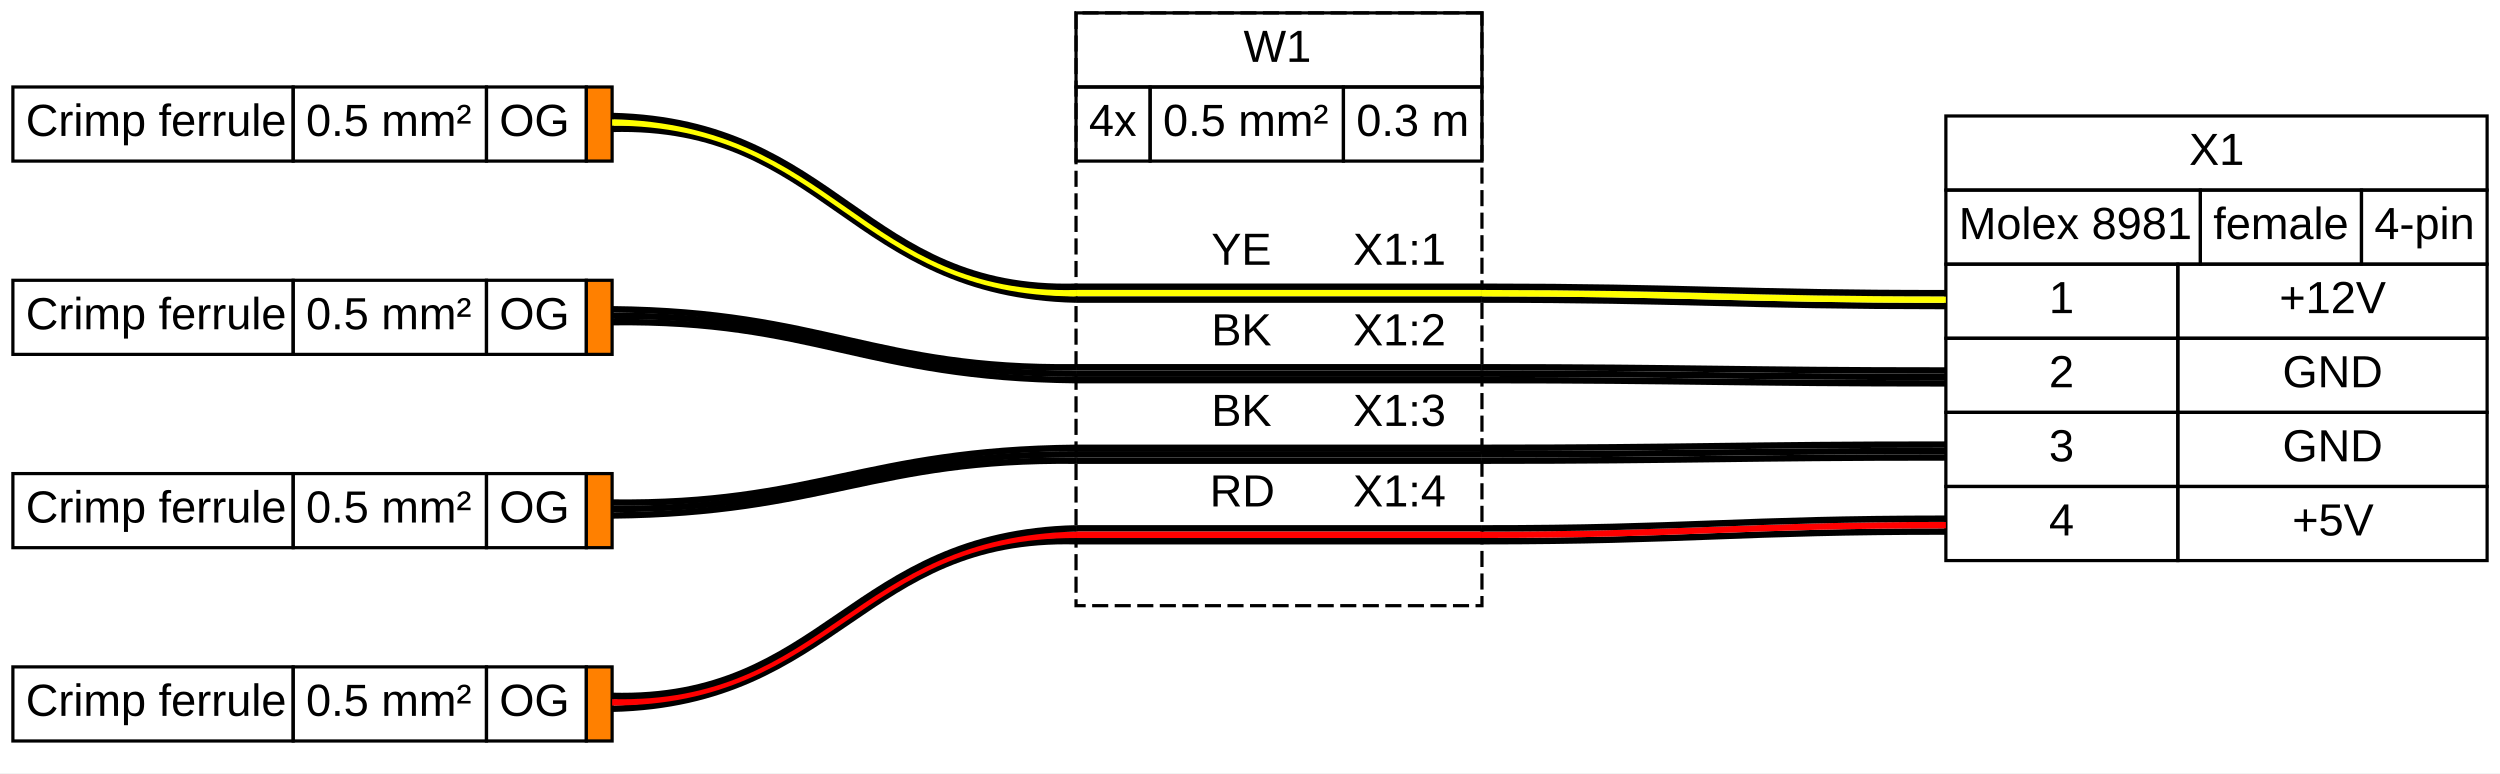
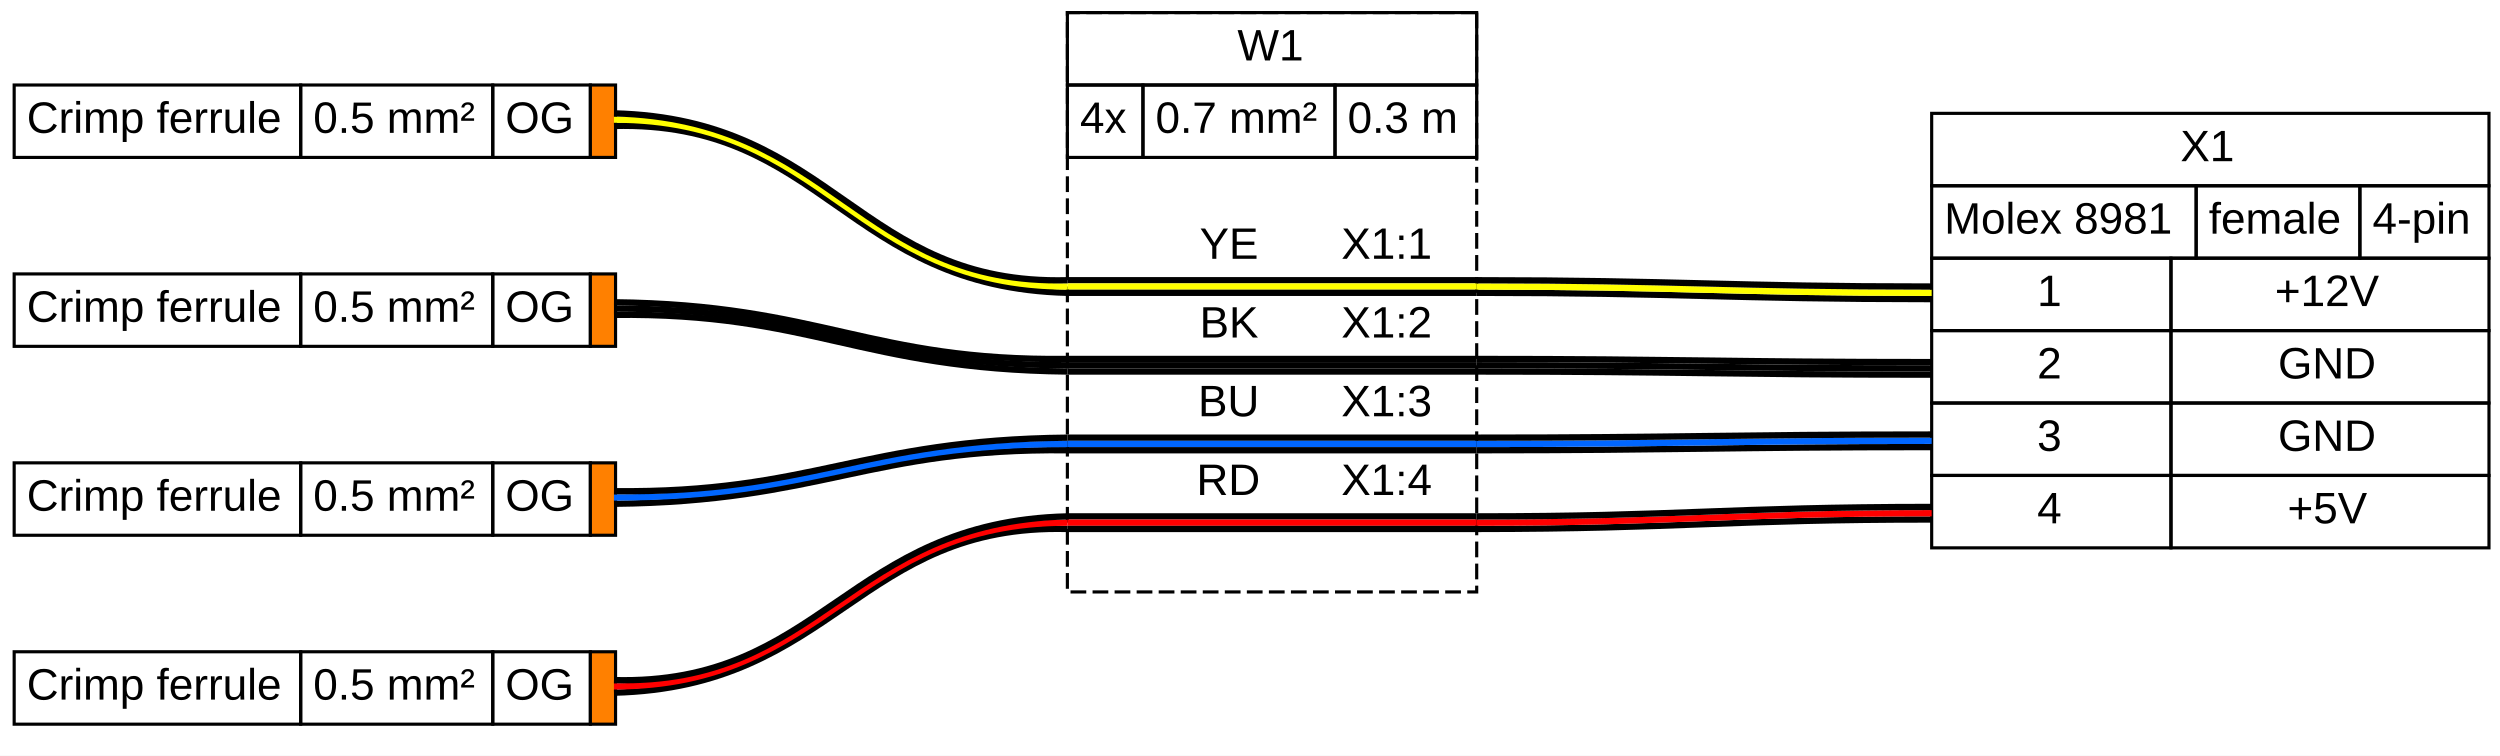
- <svg xmlns="http://www.w3.org/2000/svg" width="776pt" height="240pt" viewBox="0.00 0.00 776.00 240.00">
+ <svg xmlns="http://www.w3.org/2000/svg" width="794pt" height="240pt" viewBox="0.00 0.00 794.00 240.00">
  <g id="graph0" class="graph" transform="scale(1 1) rotate(0) translate(4 236)">
-     <polygon fill="white" stroke="transparent" points="-4,4 -4,-236 772,-236 772,4 -4,4" />
+     <polygon fill="#ffffff" stroke="transparent" points="-4,4 -4,-236 790,-236 790,4 -4,4" />
    <g id="node1" class="node">
-       <polygon fill="white" stroke="transparent" points="768,-200 600,-200 600,-62 768,-62 768,-200" />
-       <polygon fill="none" stroke="black" points="600,-177 600,-200 768,-200 768,-177 600,-177" />
-       <text text-anchor="start" x="675.5" y="-184.8" font-family="arial" font-size="14.00">X1</text>
-       <polygon fill="none" stroke="black" points="600,-154 600,-177 679,-177 679,-154 600,-154" />
-       <text text-anchor="start" x="604" y="-161.8" font-family="arial" font-size="14.00">Molex 8981</text>
-       <polygon fill="none" stroke="black" points="679,-154 679,-177 729,-177 729,-154 679,-154" />
-       <text text-anchor="start" x="683" y="-161.8" font-family="arial" font-size="14.00">female</text>
-       <polygon fill="none" stroke="black" points="729,-154 729,-177 768,-177 768,-154 729,-154" />
-       <text text-anchor="start" x="733" y="-161.8" font-family="arial" font-size="14.00">4-pin</text>
-       <polygon fill="none" stroke="black" points="600,-131 600,-154 672,-154 672,-131 600,-131" />
-       <text text-anchor="start" x="632" y="-138.8" font-family="arial" font-size="14.00">1</text>
-       <polygon fill="none" stroke="black" points="672,-131 672,-154 768,-154 768,-131 672,-131" />
-       <text text-anchor="start" x="703.5" y="-138.8" font-family="arial" font-size="14.00">+12V</text>
-       <polygon fill="none" stroke="black" points="600,-108 600,-131 672,-131 672,-108 600,-108" />
-       <text text-anchor="start" x="632" y="-115.8" font-family="arial" font-size="14.00">2</text>
-       <polygon fill="none" stroke="black" points="672,-108 672,-131 768,-131 768,-108 672,-108" />
-       <text text-anchor="start" x="704.5" y="-115.8" font-family="arial" font-size="14.00">GND</text>
-       <polygon fill="none" stroke="black" points="600,-85 600,-108 672,-108 672,-85 600,-85" />
-       <text text-anchor="start" x="632" y="-92.8" font-family="arial" font-size="14.00">3</text>
-       <polygon fill="none" stroke="black" points="672,-85 672,-108 768,-108 768,-85 672,-85" />
-       <text text-anchor="start" x="704.5" y="-92.8" font-family="arial" font-size="14.00">GND</text>
-       <polygon fill="none" stroke="black" points="600,-62 600,-85 672,-85 672,-62 600,-62" />
-       <text text-anchor="start" x="632" y="-69.8" font-family="arial" font-size="14.00">4</text>
-       <polygon fill="none" stroke="black" points="672,-62 672,-85 768,-85 768,-62 672,-62" />
-       <text text-anchor="start" x="707.5" y="-69.8" font-family="arial" font-size="14.00">+5V</text>
+       <polygon fill="#ffffff" stroke="transparent" points="786,-200 609,-200 609,-62 786,-62 786,-200" />
+       <polygon fill="none" stroke="#000000" points="609.5,-177 609.5,-200 786.5,-200 786.5,-177 609.5,-177" />
+       <text text-anchor="start" x="688.5" y="-184.8" font-family="arial" font-size="14.00" fill="#000000">X1</text>
+       <polygon fill="none" stroke="#000000" points="609.5,-154 609.5,-177 693.5,-177 693.5,-154 609.5,-154" />
+       <text text-anchor="start" x="613.5" y="-161.8" font-family="arial" font-size="14.00" fill="#000000">Molex 8981</text>
+       <polygon fill="none" stroke="#000000" points="693.5,-154 693.5,-177 745.5,-177 745.5,-154 693.5,-154" />
+       <text text-anchor="start" x="697.5" y="-161.8" font-family="arial" font-size="14.00" fill="#000000">female</text>
+       <polygon fill="none" stroke="#000000" points="745.5,-154 745.5,-177 786.5,-177 786.5,-154 745.5,-154" />
+       <text text-anchor="start" x="749.5" y="-161.8" font-family="arial" font-size="14.00" fill="#000000">4-pin</text>
+       <polygon fill="none" stroke="#000000" points="609.5,-131 609.5,-154 685.5,-154 685.5,-131 609.5,-131" />
+       <text text-anchor="start" x="643" y="-138.8" font-family="arial" font-size="14.00" fill="#000000">1</text>
+       <polygon fill="none" stroke="#000000" points="685.5,-131 685.5,-154 786.5,-154 786.5,-131 685.5,-131" />
+       <text text-anchor="start" x="718.5" y="-138.8" font-family="arial" font-size="14.00" fill="#000000">+12V</text>
+       <polygon fill="none" stroke="#000000" points="609.5,-108 609.5,-131 685.5,-131 685.5,-108 609.5,-108" />
+       <text text-anchor="start" x="643" y="-115.8" font-family="arial" font-size="14.00" fill="#000000">2</text>
+       <polygon fill="none" stroke="#000000" points="685.5,-108 685.5,-131 786.5,-131 786.5,-108 685.5,-108" />
+       <text text-anchor="start" x="719.5" y="-115.8" font-family="arial" font-size="14.00" fill="#000000">GND</text>
+       <polygon fill="none" stroke="#000000" points="609.5,-85 609.5,-108 685.5,-108 685.5,-85 609.5,-85" />
+       <text text-anchor="start" x="643" y="-92.8" font-family="arial" font-size="14.00" fill="#000000">3</text>
+       <polygon fill="none" stroke="#000000" points="685.5,-85 685.5,-108 786.5,-108 786.5,-85 685.5,-85" />
+       <text text-anchor="start" x="719.5" y="-92.8" font-family="arial" font-size="14.00" fill="#000000">GND</text>
+       <polygon fill="none" stroke="#000000" points="609.5,-62 609.5,-85 685.5,-85 685.5,-62 609.5,-62" />
+       <text text-anchor="start" x="643" y="-69.8" font-family="arial" font-size="14.00" fill="#000000">4</text>
+       <polygon fill="none" stroke="#000000" points="685.5,-62 685.5,-85 786.5,-85 786.5,-62 685.5,-62" />
+       <text text-anchor="start" x="722.5" y="-69.8" font-family="arial" font-size="14.00" fill="#000000">+5V</text>
    </g>
    <g id="node2" class="node">
-       <polygon fill="white" stroke="transparent" points="186,-216 0,-216 0,-180 186,-180 186,-216" />
-       <polygon fill="none" stroke="black" points="0,-186 0,-209 87,-209 87,-186 0,-186" />
-       <text text-anchor="start" x="4" y="-193.8" font-family="arial" font-size="14.00">Crimp ferrule</text>
-       <polygon fill="none" stroke="black" points="87,-186 87,-209 147,-209 147,-186 87,-186" />
-       <text text-anchor="start" x="91" y="-193.8" font-family="arial" font-size="14.00">0.5 mm²</text>
-       <polygon fill="none" stroke="black" points="147,-186 147,-209 178,-209 178,-186 147,-186" />
-       <text text-anchor="start" x="151" y="-193.8" font-family="arial" font-size="14.00">OG</text>
-       <polygon fill="#ff8000" stroke="transparent" points="178,-186 178,-209 186,-209 186,-186 178,-186" />
-       <polygon fill="none" stroke="black" points="178,-186 178,-209 186,-209 186,-186 178,-186" />
+       <polygon fill="#ffffff" stroke="transparent" points="191,-216 0,-216 0,-180 191,-180 191,-216" />
+       <polygon fill="none" stroke="#000000" points=".5,-186 .5,-209 91.5,-209 91.5,-186 .5,-186" />
+       <text text-anchor="start" x="4.5" y="-193.8" font-family="arial" font-size="14.00" fill="#000000">Crimp ferrule</text>
+       <polygon fill="none" stroke="#000000" points="91.5,-186 91.5,-209 152.5,-209 152.5,-186 91.5,-186" />
+       <text text-anchor="start" x="95.5" y="-193.8" font-family="arial" font-size="14.00" fill="#000000">0.5 mm²</text>
+       <polygon fill="none" stroke="#000000" points="152.5,-186 152.5,-209 183.5,-209 183.5,-186 152.5,-186" />
+       <text text-anchor="start" x="156.5" y="-193.8" font-family="arial" font-size="14.00" fill="#000000">OG</text>
+       <polygon fill="#ff8000" stroke="transparent" points="183.5,-186 183.5,-209 191.5,-209 191.5,-186 183.5,-186" />
+       <polygon fill="none" stroke="#000000" points="183.5,-186 183.5,-209 191.5,-209 191.5,-186 183.5,-186" />
    </g>
    <g id="node6" class="node">
-       <polygon fill="white" stroke="black" stroke-dasharray="5,2" points="456,-232 330,-232 330,-48 456,-48 456,-232" />
-       <polygon fill="none" stroke="black" points="330,-209 330,-232 456,-232 456,-209 330,-209" />
-       <text text-anchor="start" x="382" y="-216.8" font-family="arial" font-size="14.00">W1</text>
-       <polygon fill="none" stroke="black" points="330,-186 330,-209 353,-209 353,-186 330,-186" />
-       <text text-anchor="start" x="334" y="-193.8" font-family="arial" font-size="14.00">4x</text>
-       <polygon fill="none" stroke="black" points="353,-186 353,-209 413,-209 413,-186 353,-186" />
-       <text text-anchor="start" x="357" y="-193.8" font-family="arial" font-size="14.00">0.5 mm²</text>
-       <polygon fill="none" stroke="black" points="413,-186 413,-209 456,-209 456,-186 413,-186" />
-       <text text-anchor="start" x="417" y="-193.8" font-family="arial" font-size="14.00">0.3 m</text>
-       <text text-anchor="start" x="342.5" y="-172.8" font-family="arial" font-size="14.00"> </text>
-       <text text-anchor="start" x="372" y="-153.8" font-family="arial" font-size="14.00">YE</text>
-       <text text-anchor="start" x="416" y="-153.8" font-family="arial" font-size="14.00">X1:1</text>
-       <polygon fill="#000000" stroke="transparent" points="330,-146 330,-148 456,-148 456,-146 330,-146" />
-       <polygon fill="#ffff00" stroke="transparent" points="330,-144 330,-146 456,-146 456,-144 330,-144" />
-       <polygon fill="#000000" stroke="transparent" points="330,-142 330,-144 456,-144 456,-142 330,-142" />
-       <text text-anchor="start" x="372" y="-128.8" font-family="arial" font-size="14.00">BK</text>
-       <text text-anchor="start" x="416" y="-128.8" font-family="arial" font-size="14.00">X1:2</text>
-       <polygon fill="#000000" stroke="transparent" points="330,-121 330,-123 456,-123 456,-121 330,-121" />
-       <polygon fill="#000000" stroke="transparent" points="330,-119 330,-121 456,-121 456,-119 330,-119" />
-       <polygon fill="#000000" stroke="transparent" points="330,-117 330,-119 456,-119 456,-117 330,-117" />
-       <text text-anchor="start" x="372" y="-103.8" font-family="arial" font-size="14.00">BK</text>
-       <text text-anchor="start" x="416" y="-103.8" font-family="arial" font-size="14.00">X1:3</text>
-       <polygon fill="#000000" stroke="transparent" points="330,-96 330,-98 456,-98 456,-96 330,-96" />
-       <polygon fill="#000000" stroke="transparent" points="330,-94 330,-96 456,-96 456,-94 330,-94" />
-       <polygon fill="#000000" stroke="transparent" points="330,-92 330,-94 456,-94 456,-92 330,-92" />
-       <text text-anchor="start" x="371.5" y="-78.8" font-family="arial" font-size="14.00">RD</text>
-       <text text-anchor="start" x="416" y="-78.8" font-family="arial" font-size="14.00">X1:4</text>
-       <polygon fill="#000000" stroke="transparent" points="330,-71 330,-73 456,-73 456,-71 330,-71" />
-       <polygon fill="#ff0000" stroke="transparent" points="330,-69 330,-71 456,-71 456,-69 330,-69" />
-       <polygon fill="#000000" stroke="transparent" points="330,-67 330,-69 456,-69 456,-67 330,-67" />
-       <text text-anchor="start" x="342.5" y="-53.8" font-family="arial" font-size="14.00"> </text>
+       <polygon fill="#ffffff" stroke="#000000" stroke-dasharray="5,2" points="465,-232 335,-232 335,-48 465,-48 465,-232" />
+       <polygon fill="none" stroke="#000000" points="335,-209 335,-232 465,-232 465,-209 335,-209" />
+       <text text-anchor="start" x="389" y="-216.8" font-family="arial" font-size="14.00" fill="#000000">W1</text>
+       <polygon fill="none" stroke="#000000" points="335,-186 335,-209 359,-209 359,-186 335,-186" />
+       <text text-anchor="start" x="339" y="-193.8" font-family="arial" font-size="14.00" fill="#000000">4x</text>
+       <polygon fill="none" stroke="#000000" points="359,-186 359,-209 420,-209 420,-186 359,-186" />
+       <text text-anchor="start" x="363" y="-193.8" font-family="arial" font-size="14.00" fill="#000000">0.7 mm²</text>
+       <polygon fill="none" stroke="#000000" points="420,-186 420,-209 465,-209 465,-186 420,-186" />
+       <text text-anchor="start" x="424" y="-193.8" font-family="arial" font-size="14.00" fill="#000000">0.3 m</text>
+       <text text-anchor="start" x="347.5" y="-172.8" font-family="arial" font-size="14.00" fill="#000000"> </text>
+       <text text-anchor="start" x="377" y="-153.8" font-family="arial" font-size="14.00" fill="#000000">YE</text>
+       <text text-anchor="start" x="422" y="-153.8" font-family="arial" font-size="14.00" fill="#000000">X1:1</text>
+       <polygon fill="#000000" stroke="transparent" points="335,-146 335,-148 465,-148 465,-146 335,-146" />
+       <polygon fill="#ffff00" stroke="transparent" points="335,-144 335,-146 465,-146 465,-144 335,-144" />
+       <polygon fill="#000000" stroke="transparent" points="335,-142 335,-144 465,-144 465,-142 335,-142" />
+       <text text-anchor="start" x="377" y="-128.8" font-family="arial" font-size="14.00" fill="#000000">BK</text>
+       <text text-anchor="start" x="422" y="-128.8" font-family="arial" font-size="14.00" fill="#000000">X1:2</text>
+       <polygon fill="#000000" stroke="transparent" points="335,-121 335,-123 465,-123 465,-121 335,-121" />
+       <polygon fill="#000000" stroke="transparent" points="335,-119 335,-121 465,-121 465,-119 335,-119" />
+       <polygon fill="#000000" stroke="transparent" points="335,-117 335,-119 465,-119 465,-117 335,-117" />
+       <text text-anchor="start" x="376.5" y="-103.8" font-family="arial" font-size="14.00" fill="#000000">BU</text>
+       <text text-anchor="start" x="422" y="-103.8" font-family="arial" font-size="14.00" fill="#000000">X1:3</text>
+       <polygon fill="#000000" stroke="transparent" points="335,-96 335,-98 465,-98 465,-96 335,-96" />
+       <polygon fill="#0066ff" stroke="transparent" points="335,-94 335,-96 465,-96 465,-94 335,-94" />
+       <polygon fill="#000000" stroke="transparent" points="335,-92 335,-94 465,-94 465,-92 335,-92" />
+       <text text-anchor="start" x="376" y="-78.8" font-family="arial" font-size="14.00" fill="#000000">RD</text>
+       <text text-anchor="start" x="422" y="-78.8" font-family="arial" font-size="14.00" fill="#000000">X1:4</text>
+       <polygon fill="#000000" stroke="transparent" points="335,-71 335,-73 465,-73 465,-71 335,-71" />
+       <polygon fill="#ff0000" stroke="transparent" points="335,-69 335,-71 465,-71 465,-69 335,-69" />
+       <polygon fill="#000000" stroke="transparent" points="335,-67 335,-69 465,-69 465,-67 335,-67" />
+       <text text-anchor="start" x="347.5" y="-53.8" font-family="arial" font-size="14.00" fill="#000000"> </text>
    </g>
    <g id="edge1" class="edge">
-       <path fill="none" stroke="#000000" stroke-width="2" d="M186,-196C252.22,-197.72 259.82,-144.72 330,-143" />
-       <path fill="none" stroke="#ffff00" stroke-width="2" d="M186,-198C254.2,-198 261.8,-145 330,-145" />
-       <path fill="none" stroke="#000000" stroke-width="2" d="M186,-200C256.18,-198.28 263.78,-145.28 330,-147" />
+       <path fill="none" stroke="#000000" stroke-width="2" d="M191,-196C257.217,-197.716 264.823,-144.716 335,-143" />
+       <path fill="none" stroke="#ffff00" stroke-width="2" d="M191,-198C259.197,-198 266.803,-145 335,-145" />
+       <path fill="none" stroke="#000000" stroke-width="2" d="M191,-200C261.177,-198.284 268.783,-145.284 335,-147" />
    </g>
    <g id="node3" class="node">
-       <polygon fill="white" stroke="transparent" points="186,-156 0,-156 0,-120 186,-120 186,-156" />
-       <polygon fill="none" stroke="black" points="0,-126 0,-149 87,-149 87,-126 0,-126" />
-       <text text-anchor="start" x="4" y="-133.8" font-family="arial" font-size="14.00">Crimp ferrule</text>
-       <polygon fill="none" stroke="black" points="87,-126 87,-149 147,-149 147,-126 87,-126" />
-       <text text-anchor="start" x="91" y="-133.8" font-family="arial" font-size="14.00">0.5 mm²</text>
-       <polygon fill="none" stroke="black" points="147,-126 147,-149 178,-149 178,-126 147,-126" />
-       <text text-anchor="start" x="151" y="-133.8" font-family="arial" font-size="14.00">OG</text>
-       <polygon fill="#ff8000" stroke="transparent" points="178,-126 178,-149 186,-149 186,-126 178,-126" />
-       <polygon fill="none" stroke="black" points="178,-126 178,-149 186,-149 186,-126 178,-126" />
+       <polygon fill="#ffffff" stroke="transparent" points="191,-156 0,-156 0,-120 191,-120 191,-156" />
+       <polygon fill="none" stroke="#000000" points=".5,-126 .5,-149 91.5,-149 91.5,-126 .5,-126" />
+       <text text-anchor="start" x="4.5" y="-133.8" font-family="arial" font-size="14.00" fill="#000000">Crimp ferrule</text>
+       <polygon fill="none" stroke="#000000" points="91.5,-126 91.5,-149 152.5,-149 152.5,-126 91.5,-126" />
+       <text text-anchor="start" x="95.5" y="-133.8" font-family="arial" font-size="14.00" fill="#000000">0.5 mm²</text>
+       <polygon fill="none" stroke="#000000" points="152.5,-126 152.5,-149 183.5,-149 183.5,-126 152.5,-126" />
+       <text text-anchor="start" x="156.5" y="-133.8" font-family="arial" font-size="14.00" fill="#000000">OG</text>
+       <polygon fill="#ff8000" stroke="transparent" points="183.5,-126 183.5,-149 191.5,-149 191.5,-126 183.5,-126" />
+       <polygon fill="none" stroke="#000000" points="183.5,-126 183.5,-149 191.5,-149 191.5,-126 183.5,-126" />
    </g>
    <g id="edge3" class="edge">
-       <path fill="none" stroke="#000000" stroke-width="2" d="M186,-136C248.96,-136.72 263.97,-118.72 330,-118" />
-       <path fill="none" stroke="#000000" stroke-width="2" d="M186,-138C250.5,-138 265.5,-120 330,-120" />
-       <path fill="none" stroke="#000000" stroke-width="2" d="M186,-140C252.03,-139.28 267.04,-121.28 330,-122" />
+       <path fill="none" stroke="#000000" stroke-width="2" d="M191,-136C253.962,-136.719 268.966,-118.719 335,-118" />
+       <path fill="none" stroke="#000000" stroke-width="2" d="M191,-138C255.498,-138 270.502,-120 335,-120" />
+       <path fill="none" stroke="#000000" stroke-width="2" d="M191,-140C257.034,-139.281 272.038,-121.281 335,-122" />
    </g>
    <g id="node4" class="node">
-       <polygon fill="white" stroke="transparent" points="186,-96 0,-96 0,-60 186,-60 186,-96" />
-       <polygon fill="none" stroke="black" points="0,-66 0,-89 87,-89 87,-66 0,-66" />
-       <text text-anchor="start" x="4" y="-73.8" font-family="arial" font-size="14.00">Crimp ferrule</text>
-       <polygon fill="none" stroke="black" points="87,-66 87,-89 147,-89 147,-66 87,-66" />
-       <text text-anchor="start" x="91" y="-73.8" font-family="arial" font-size="14.00">0.5 mm²</text>
-       <polygon fill="none" stroke="black" points="147,-66 147,-89 178,-89 178,-66 147,-66" />
-       <text text-anchor="start" x="151" y="-73.8" font-family="arial" font-size="14.00">OG</text>
-       <polygon fill="#ff8000" stroke="transparent" points="178,-66 178,-89 186,-89 186,-66 178,-66" />
-       <polygon fill="none" stroke="black" points="178,-66 178,-89 186,-89 186,-66 178,-66" />
+       <polygon fill="#ffffff" stroke="transparent" points="191,-96 0,-96 0,-60 191,-60 191,-96" />
+       <polygon fill="none" stroke="#000000" points=".5,-66 .5,-89 91.5,-89 91.5,-66 .5,-66" />
+       <text text-anchor="start" x="4.5" y="-73.8" font-family="arial" font-size="14.00" fill="#000000">Crimp ferrule</text>
+       <polygon fill="none" stroke="#000000" points="91.5,-66 91.5,-89 152.5,-89 152.5,-66 91.5,-66" />
+       <text text-anchor="start" x="95.5" y="-73.8" font-family="arial" font-size="14.00" fill="#000000">0.5 mm²</text>
+       <polygon fill="none" stroke="#000000" points="152.5,-66 152.5,-89 183.5,-89 183.5,-66 152.5,-66" />
+       <text text-anchor="start" x="156.5" y="-73.8" font-family="arial" font-size="14.00" fill="#000000">OG</text>
+       <polygon fill="#ff8000" stroke="transparent" points="183.5,-66 183.5,-89 191.5,-89 191.5,-66 183.5,-66" />
+       <polygon fill="none" stroke="#000000" points="183.5,-66 183.5,-89 191.5,-89 191.5,-66 183.5,-66" />
    </g>
    <g id="edge5" class="edge">
-       <path fill="none" stroke="#000000" stroke-width="2" d="M186,-76C251.94,-76.67 267.05,-93.67 330,-93" />
-       <path fill="none" stroke="#000000" stroke-width="2" d="M186,-78C250.44,-78 265.56,-95 330,-95" />
-       <path fill="none" stroke="#000000" stroke-width="2" d="M186,-80C248.95,-79.33 264.06,-96.33 330,-97" />
+       <path fill="none" stroke="#000000" stroke-width="2" d="M191,-76C256.939,-76.671 272.05,-93.671 335,-93" />
+       <path fill="none" stroke="#0066ff" stroke-width="2" d="M191,-78C255.444,-78 270.556,-95 335,-95" />
+       <path fill="none" stroke="#000000" stroke-width="2" d="M191,-80C253.95,-79.329 269.061,-96.329 335,-97" />
    </g>
    <g id="node5" class="node">
-       <polygon fill="white" stroke="transparent" points="186,-36 0,-36 0,0 186,0 186,-36" />
-       <polygon fill="none" stroke="black" points="0,-6 0,-29 87,-29 87,-6 0,-6" />
-       <text text-anchor="start" x="4" y="-13.8" font-family="arial" font-size="14.00">Crimp ferrule</text>
-       <polygon fill="none" stroke="black" points="87,-6 87,-29 147,-29 147,-6 87,-6" />
-       <text text-anchor="start" x="91" y="-13.8" font-family="arial" font-size="14.00">0.5 mm²</text>
-       <polygon fill="none" stroke="black" points="147,-6 147,-29 178,-29 178,-6 147,-6" />
-       <text text-anchor="start" x="151" y="-13.8" font-family="arial" font-size="14.00">OG</text>
-       <polygon fill="#ff8000" stroke="transparent" points="178,-6 178,-29 186,-29 186,-6 178,-6" />
-       <polygon fill="none" stroke="black" points="178,-6 178,-29 186,-29 186,-6 178,-6" />
+       <polygon fill="#ffffff" stroke="transparent" points="191,-36 0,-36 0,0 191,0 191,-36" />
+       <polygon fill="none" stroke="#000000" points=".5,-6 .5,-29 91.5,-29 91.5,-6 .5,-6" />
+       <text text-anchor="start" x="4.5" y="-13.8" font-family="arial" font-size="14.00" fill="#000000">Crimp ferrule</text>
+       <polygon fill="none" stroke="#000000" points="91.5,-6 91.5,-29 152.5,-29 152.5,-6 91.5,-6" />
+       <text text-anchor="start" x="95.5" y="-13.8" font-family="arial" font-size="14.00" fill="#000000">0.5 mm²</text>
+       <polygon fill="none" stroke="#000000" points="152.5,-6 152.5,-29 183.5,-29 183.5,-6 152.5,-6" />
+       <text text-anchor="start" x="156.5" y="-13.8" font-family="arial" font-size="14.00" fill="#000000">OG</text>
+       <polygon fill="#ff8000" stroke="transparent" points="183.5,-6 183.5,-29 191.5,-29 191.5,-6 183.5,-6" />
+       <polygon fill="none" stroke="#000000" points="183.5,-6 183.5,-29 191.5,-29 191.5,-6 183.5,-6" />
    </g>
    <g id="edge7" class="edge">
-       <path fill="none" stroke="#000000" stroke-width="2" d="M186,-16C256.02,-17.7 263.93,-69.7 330,-68" />
-       <path fill="none" stroke="#ff0000" stroke-width="2" d="M186,-18C254.05,-18 261.95,-70 330,-70" />
-       <path fill="none" stroke="#000000" stroke-width="2" d="M186,-20C252.07,-18.3 259.98,-70.3 330,-72" />
+       <path fill="none" stroke="#000000" stroke-width="2" d="M191,-16C261.022,-17.699 268.932,-69.699 335,-68" />
+       <path fill="none" stroke="#ff0000" stroke-width="2" d="M191,-18C259.045,-18 266.955,-70 335,-70" />
+       <path fill="none" stroke="#000000" stroke-width="2" d="M191,-20C257.068,-18.301 264.978,-70.301 335,-72" />
    </g>
    <g id="edge2" class="edge">
-       <path fill="none" stroke="#000000" stroke-width="2" d="M456,-143C519.76,-143.02 535.75,-141.02 600,-141" />
-       <path fill="none" stroke="#ffff00" stroke-width="2" d="M456,-145C520.01,-145 535.99,-143 600,-143" />
-       <path fill="none" stroke="#000000" stroke-width="2" d="M456,-147C520.25,-146.98 536.24,-144.98 600,-145" />
+       <path fill="none" stroke="#000000" stroke-width="2" d="M465,-143C528.981,-143.015 545.024,-141.015 609.5,-141" />
+       <path fill="none" stroke="#ffff00" stroke-width="2" d="M465,-145C529.228,-145 545.272,-143 609.5,-143" />
+       <path fill="none" stroke="#000000" stroke-width="2" d="M465,-147C529.476,-146.985 545.519,-144.985 609.5,-145" />
    </g>
    <g id="edge4" class="edge">
-       <path fill="none" stroke="#000000" stroke-width="2" d="M456,-118C519.88,-118 535.87,-117 600,-117" />
-       <path fill="none" stroke="#000000" stroke-width="2" d="M456,-120C520,-120 536,-119 600,-119" />
-       <path fill="none" stroke="#000000" stroke-width="2" d="M456,-122C520.13,-122 536.12,-121 600,-121" />
+       <path fill="none" stroke="#000000" stroke-width="2" d="M465,-118C529.099,-118.004 545.152,-117.004 609.5,-117" />
+       <path fill="none" stroke="#000000" stroke-width="2" d="M465,-120C529.224,-120 545.276,-119 609.5,-119" />
+       <path fill="none" stroke="#000000" stroke-width="2" d="M465,-122C529.348,-121.996 545.401,-120.996 609.5,-121" />
    </g>
    <g id="edge6" class="edge">
-       <path fill="none" stroke="#000000" stroke-width="2" d="M456,-93C520.13,-93 536.12,-94 600,-94" />
-       <path fill="none" stroke="#000000" stroke-width="2" d="M456,-95C520,-95 536,-96 600,-96" />
-       <path fill="none" stroke="#000000" stroke-width="2" d="M456,-97C519.88,-97 535.87,-98 600,-98" />
+       <path fill="none" stroke="#000000" stroke-width="2" d="M465,-93C529.348,-93.004 545.401,-94.004 609.5,-94" />
+       <path fill="none" stroke="#0066ff" stroke-width="2" d="M465,-95C529.224,-95 545.276,-96 609.5,-96" />
+       <path fill="none" stroke="#000000" stroke-width="2" d="M465,-97C529.099,-96.996 545.152,-97.996 609.5,-98" />
    </g>
    <g id="edge8" class="edge">
-       <path fill="none" stroke="#000000" stroke-width="2" d="M456,-68C520.38,-68.03 536.36,-71.03 600,-71" />
-       <path fill="none" stroke="#ff0000" stroke-width="2" d="M456,-70C520.01,-70 535.99,-73 600,-73" />
-       <path fill="none" stroke="#000000" stroke-width="2" d="M456,-72C519.64,-71.97 535.62,-74.97 600,-75" />
+       <path fill="none" stroke="#000000" stroke-width="2" d="M465,-68C529.604,-68.034 545.632,-71.034 609.5,-71" />
+       <path fill="none" stroke="#ff0000" stroke-width="2" d="M465,-70C529.236,-70 545.264,-73 609.5,-73" />
+       <path fill="none" stroke="#000000" stroke-width="2" d="M465,-72C528.868,-71.966 544.896,-74.966 609.5,-75" />
    </g>
  </g>
</svg>
